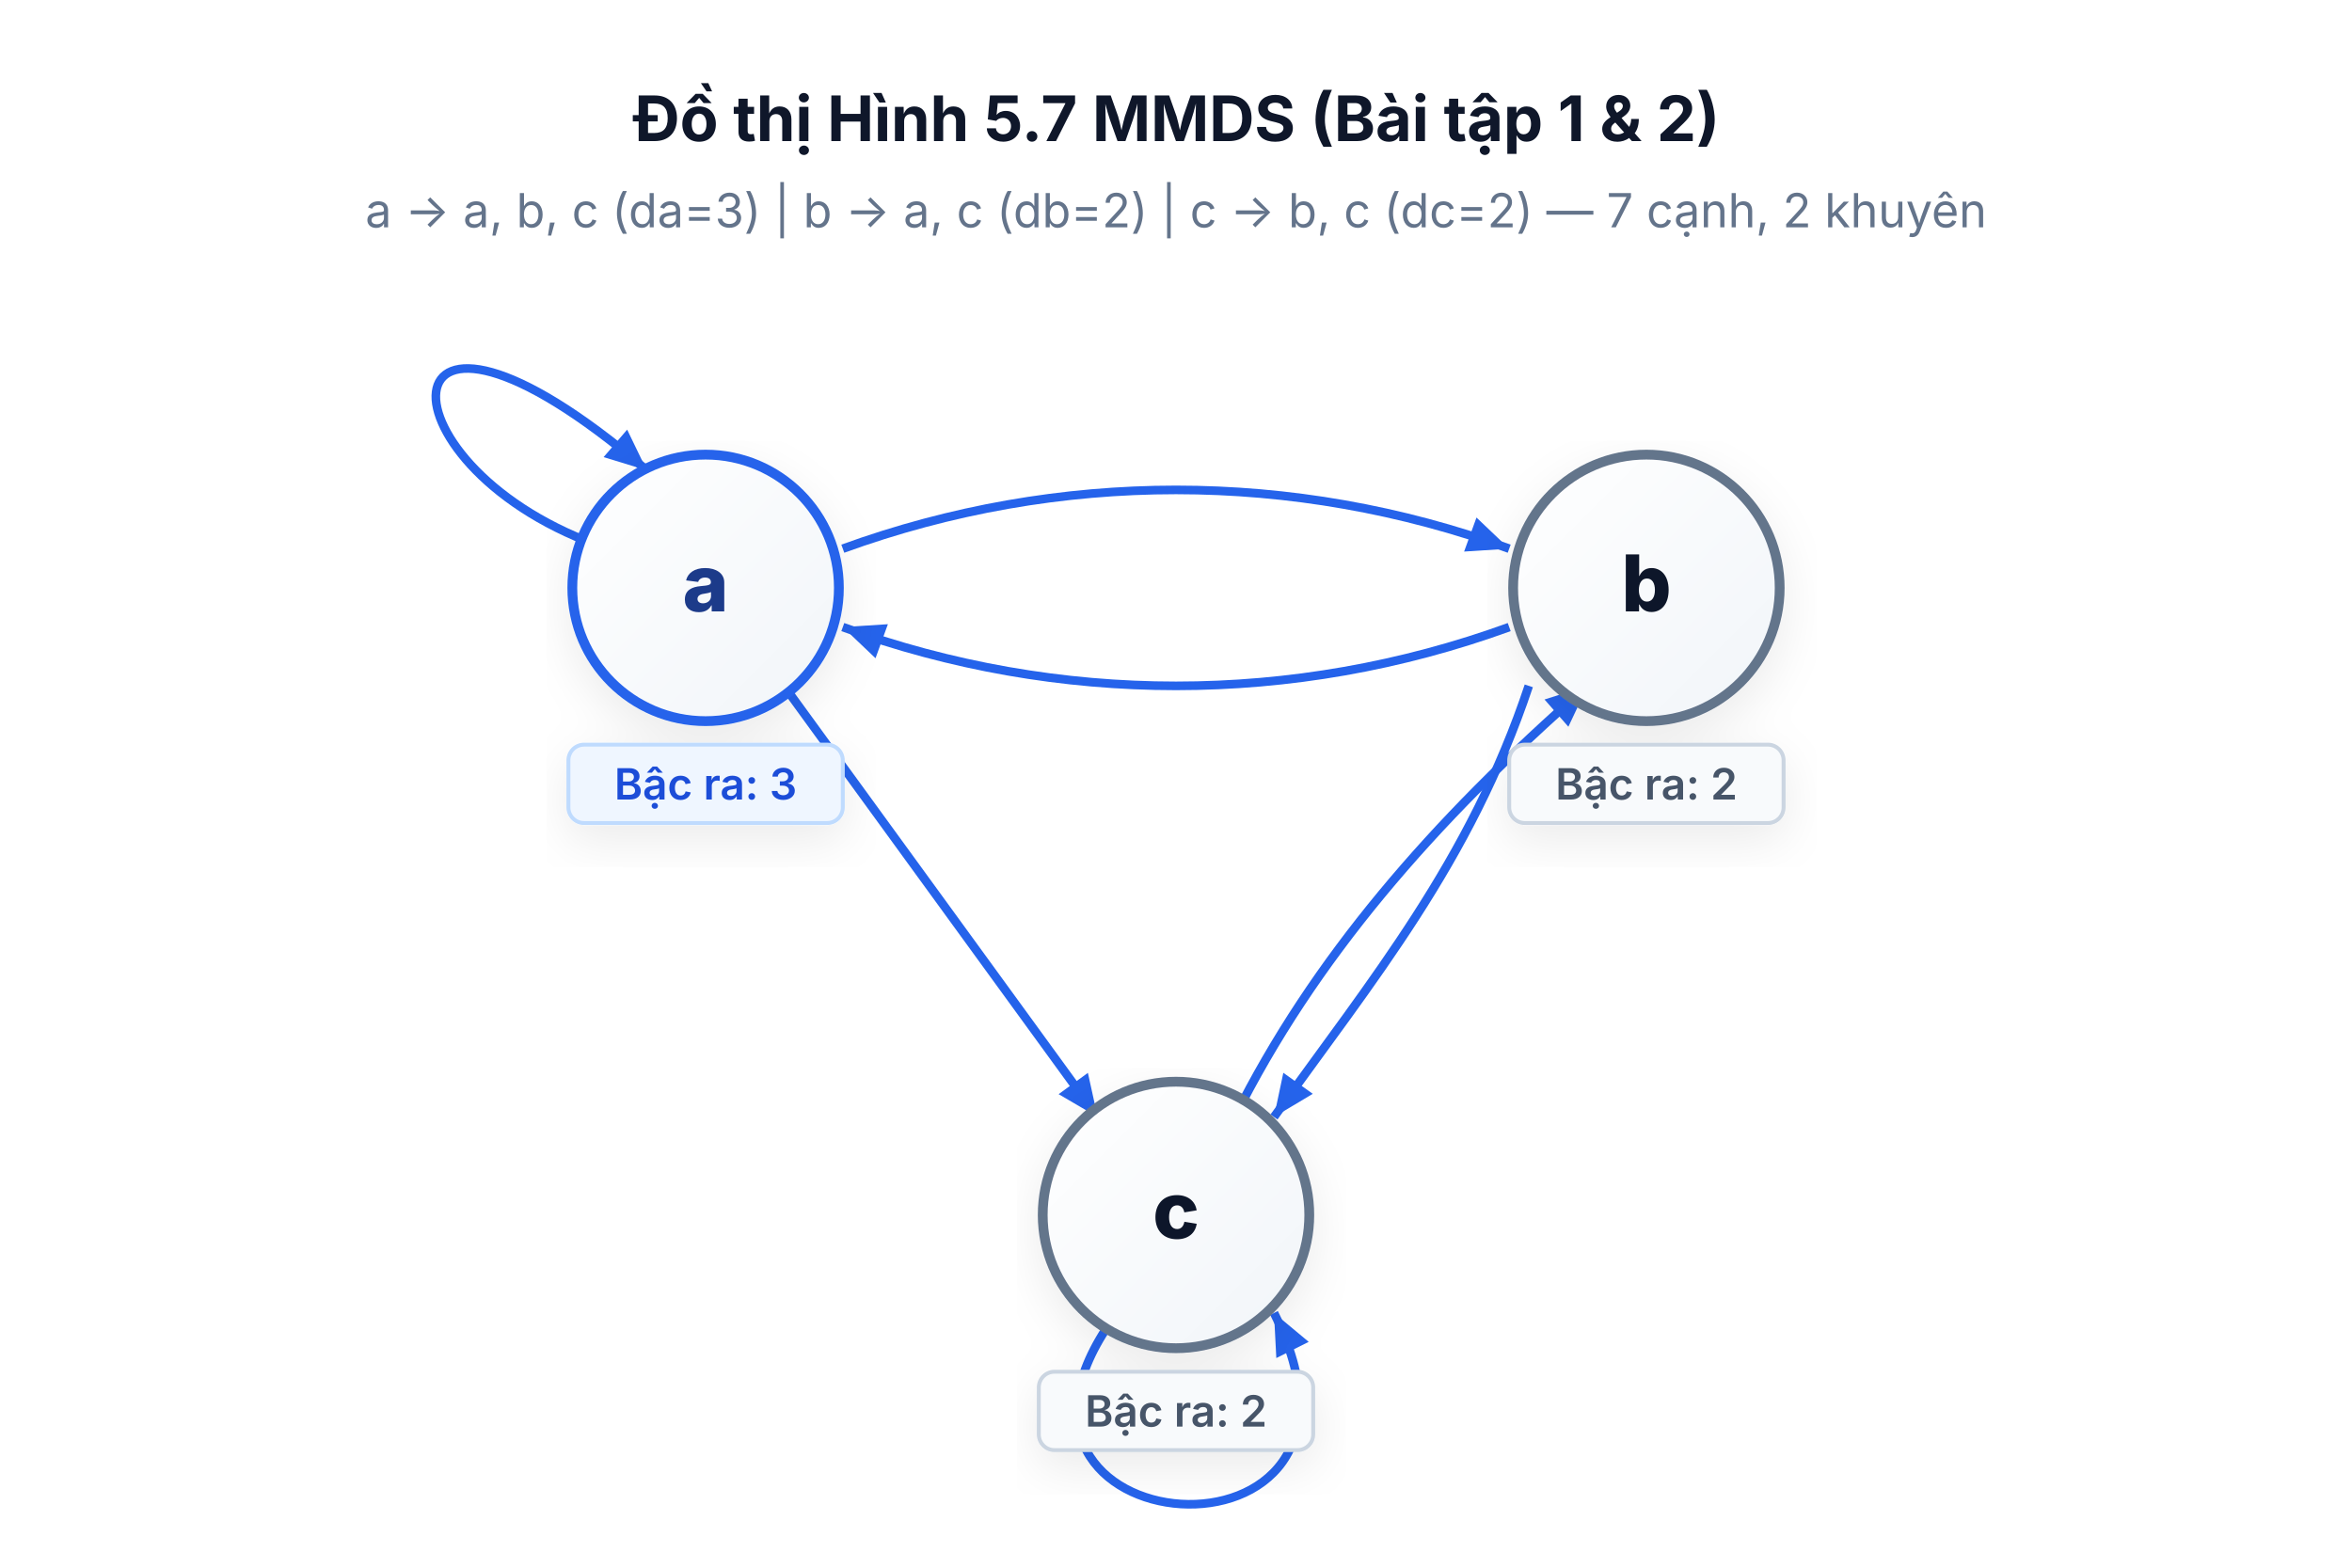
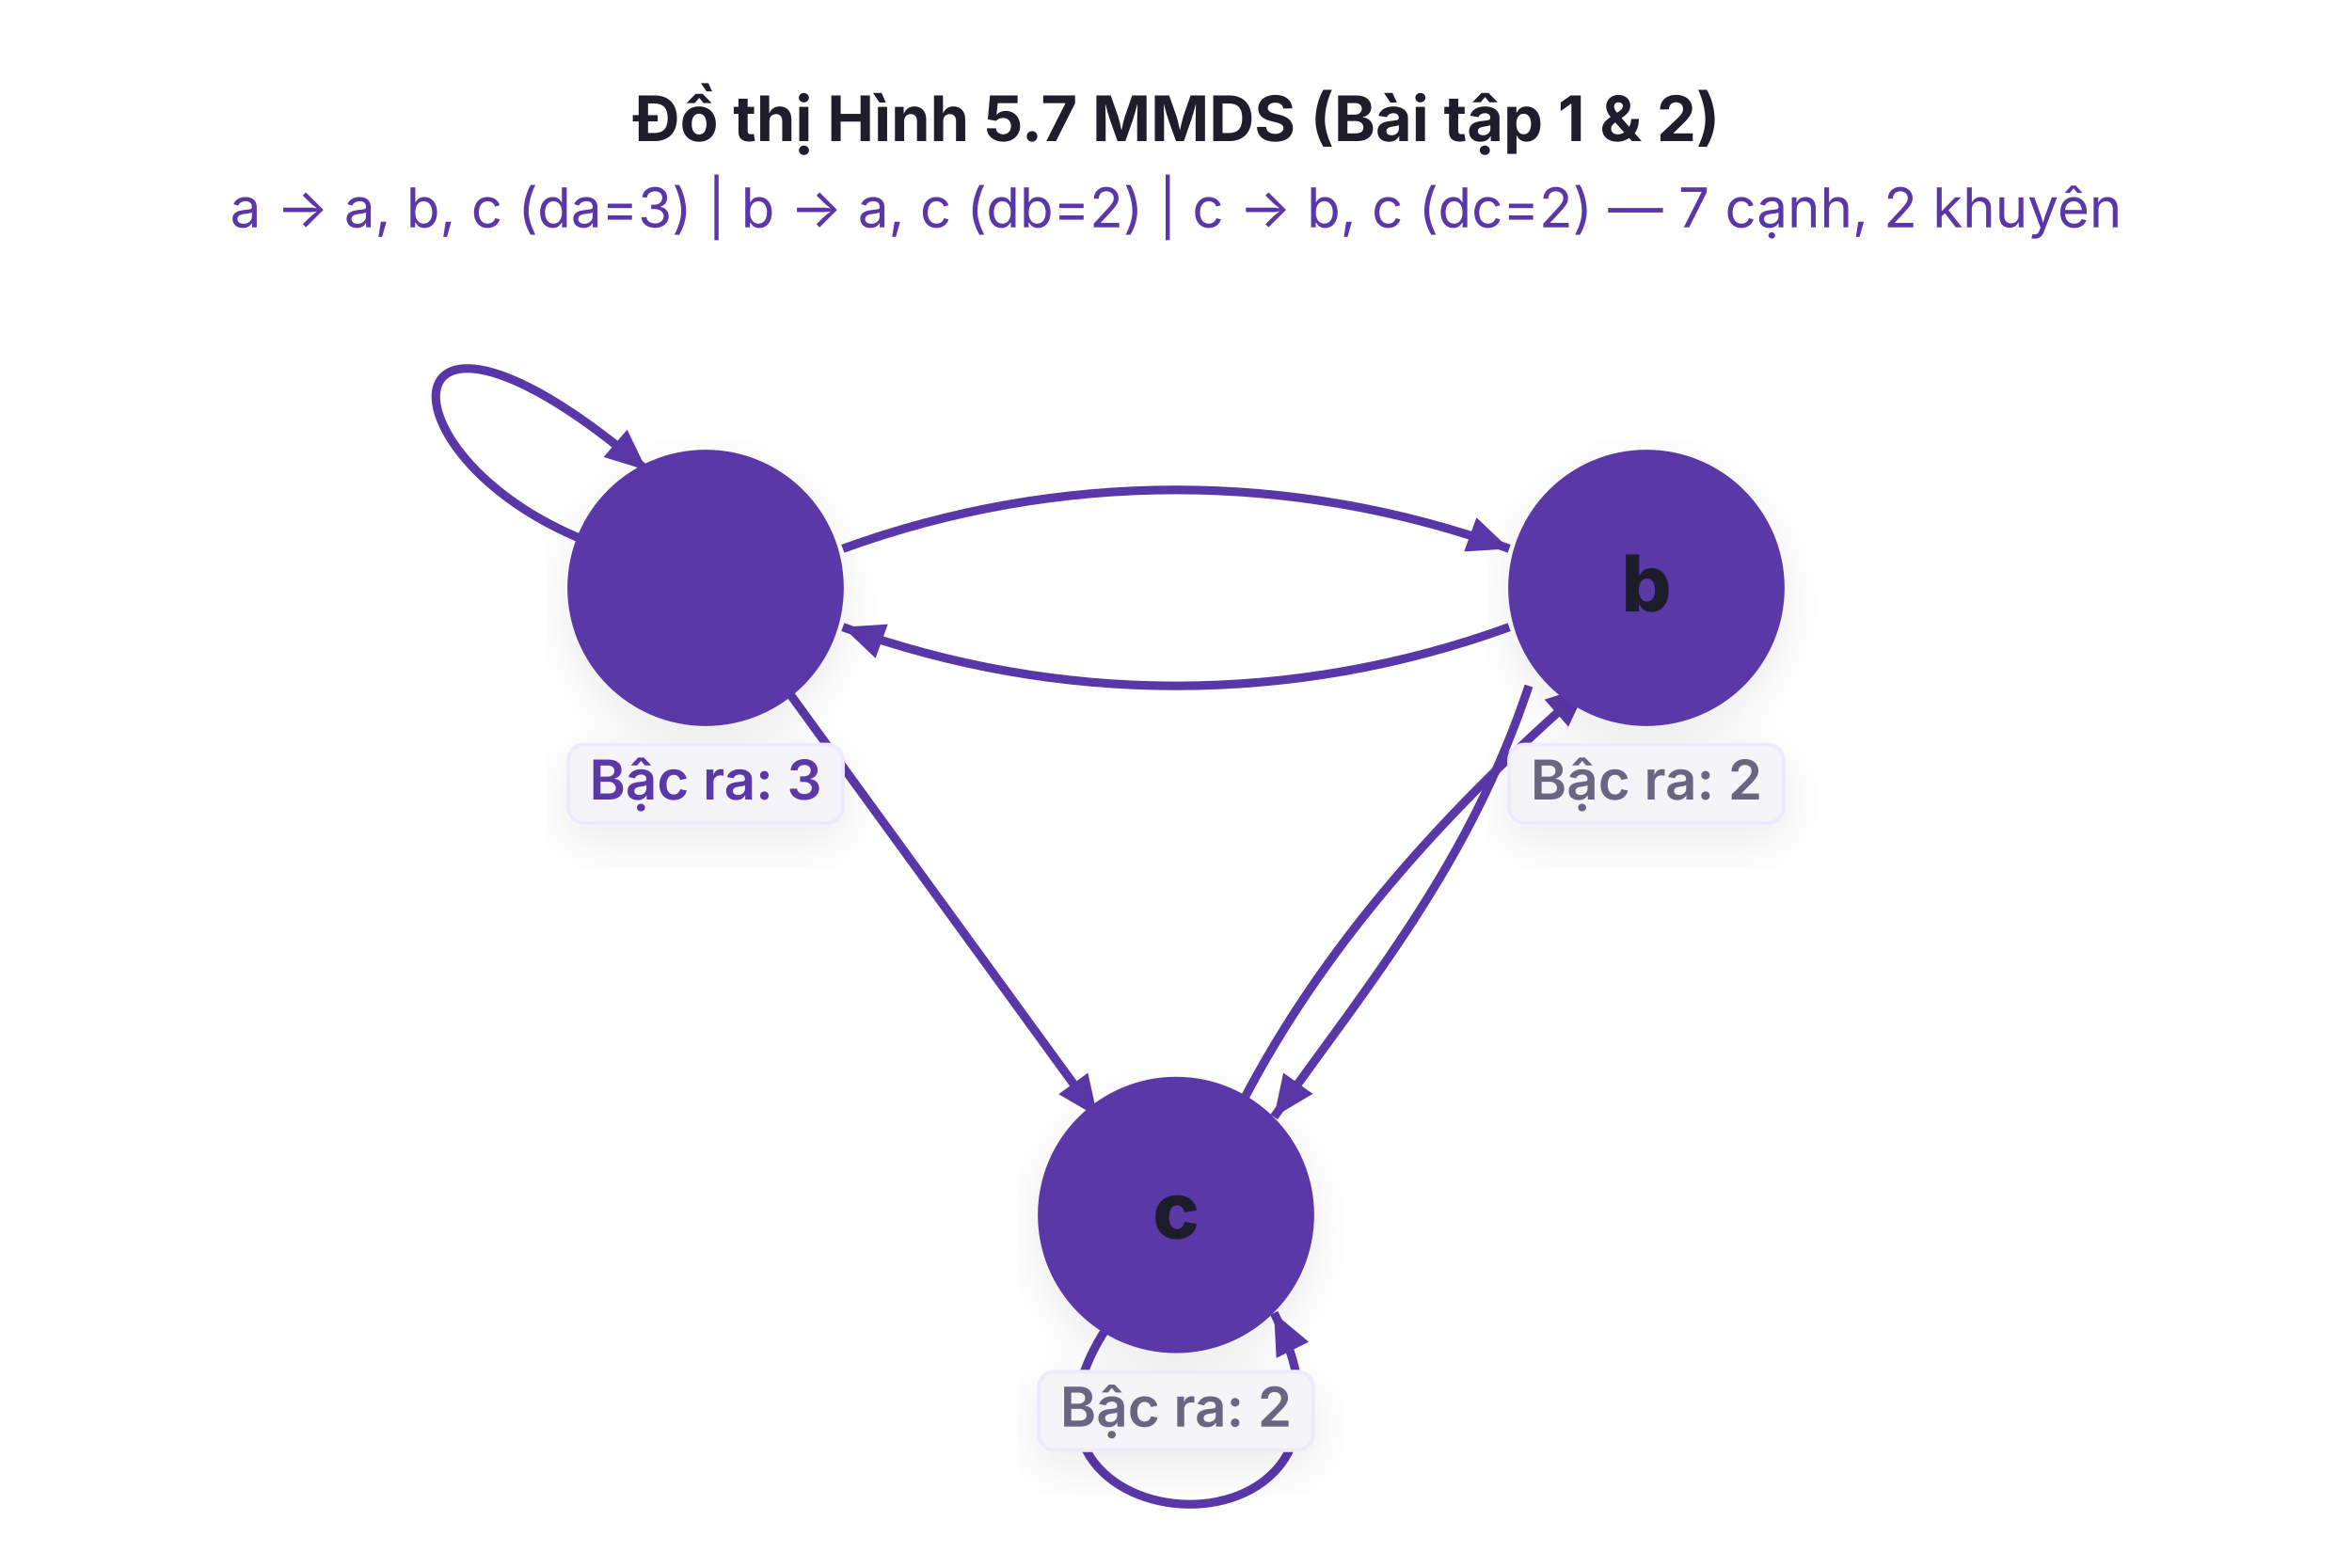
- <svg xmlns="http://www.w3.org/2000/svg" viewBox="0 0 600 400" width="100%" height="100%" style="background:#f8fafc; font-family:'Plus Jakarta Sans', system-ui, -apple-system, sans-serif;">
+ <svg xmlns="http://www.w3.org/2000/svg" viewBox="0 0 600 400" width="100%" height="100%" style="background:#f5f4f9; font-family:'Plus Jakarta Sans', system-ui, -apple-system, sans-serif;">
  <defs>
    <filter id="shadow" x="-8%" y="-8%" width="120%" height="120%">
-       <feDropShadow dx="0" dy="4" stdDeviation="6" flood-color="#0f172a" flood-opacity="0.08" />
+       <feDropShadow dx="0" dy="4" stdDeviation="6" flood-color="#1f1c2b" flood-opacity="0.08" />
    </filter>
    <marker id="arr" viewBox="0 0 10 10" refX="8" refY="5" markerWidth="6" markerHeight="6" orient="auto-start-reverse">
-       <path d="M 0 1.5 L 8 5 L 0 8.5 z" fill="#2563eb" />
+       <path d="M 0 1.5 L 8 5 L 0 8.5 z" fill="#5a37a8" />
    </marker>
    <linearGradient id="nodeGrad" x1="0" y1="0" x2="1" y2="1">
      <stop offset="0%" stop-color="#ffffff" />
-       <stop offset="100%" stop-color="#f1f5f9" />
+       <stop offset="100%" stop-color="#f5f4f9" />
    </linearGradient>
  </defs>
-   <text x="300" y="36" text-anchor="middle" font-size="16" font-weight="700" fill="#0f172a">Đồ thị Hình 5.7 MMDS (Bài tập 1 &amp; 2)</text>
-   <text x="300" y="58" text-anchor="middle" font-size="12" fill="#64748b">a → a, b, c (da=3) | b → a, c (db=2) | c → b, c (dc=2) — 7 cạnh, 2 khuyên</text>
-   <path d="M 155 140 C 95 120, 95 60, 165 120" fill="none" stroke="#2563eb" stroke-width="2.2" marker-end="url(#arr)" />
-   <path d="M 285 335 C 240 395, 360 405, 325 335" fill="none" stroke="#2563eb" stroke-width="2.2" marker-end="url(#arr)" />
-   <path d="M 215 140 C 270 120, 330 120, 385 140" fill="none" stroke="#2563eb" stroke-width="2.2" marker-end="url(#arr)" />
-   <path d="M 385 160 C 330 180, 270 180, 215 160" fill="none" stroke="#2563eb" stroke-width="2.2" marker-end="url(#arr)" />
-   <path d="M 200 175 L 280 285" fill="none" stroke="#2563eb" stroke-width="2.2" marker-end="url(#arr)" />
-   <path d="M 390 175 C 375 220, 350 250, 325 285" fill="none" stroke="#2563eb" stroke-width="2.2" marker-end="url(#arr)" />
-   <path d="M 315 285 C 335 245, 365 210, 405 175" fill="none" stroke="#2563eb" stroke-width="2.2" marker-end="url(#arr)" />
+   <text x="300" y="36" text-anchor="middle" font-size="16" font-weight="700" fill="#1f1c2b">Đồ thị Hình 5.7 MMDS (Bài tập 1 &amp; 2)</text>
+   <text x="300" y="58" text-anchor="middle" font-size="14" fill="#5a37a8">a → a, b, c (da=3) | b → a, c (db=2) | c → b, c (dc=2) — 7 cạnh, 2 khuyên</text>
+   <path d="M 155 140 C 95 120, 95 60, 165 120" fill="none" stroke="#5a37a8" stroke-width="2.2" marker-end="url(#arr)" />
+   <path d="M 285 335 C 240 395, 360 405, 325 335" fill="none" stroke="#5a37a8" stroke-width="2.2" marker-end="url(#arr)" />
+   <path d="M 215 140 C 270 120, 330 120, 385 140" fill="none" stroke="#5a37a8" stroke-width="2.2" marker-end="url(#arr)" />
+   <path d="M 385 160 C 330 180, 270 180, 215 160" fill="none" stroke="#5a37a8" stroke-width="2.2" marker-end="url(#arr)" />
+   <path d="M 200 175 L 280 285" fill="none" stroke="#5a37a8" stroke-width="2.2" marker-end="url(#arr)" />
+   <path d="M 390 175 C 375 220, 350 250, 325 285" fill="none" stroke="#5a37a8" stroke-width="2.2" marker-end="url(#arr)" />
+   <path d="M 315 285 C 335 245, 365 210, 405 175" fill="none" stroke="#5a37a8" stroke-width="2.2" marker-end="url(#arr)" />
  <g transform="translate(180, 150)" filter="url(#shadow)">
-     <circle r="34" fill="url(#nodeGrad)" stroke="#2563eb" stroke-width="2.5" />
-     <text y="6" text-anchor="middle" font-size="20" font-weight="800" fill="#1e3a8a">a</text>
-     <rect x="-35" y="40" width="70" height="20" rx="4" fill="#eff6ff" stroke="#bfdbfe" stroke-width="1" />
-     <text y="54" text-anchor="middle" font-size="11" font-weight="600" fill="#1d4ed8">Bậc ra: 3</text>
+     <circle r="34" fill="#5a37a8" stroke="#5a37a8" stroke-width="2.5" />
+     <text y="6" text-anchor="middle" font-size="20" font-weight="800" fill="#5a37a8">a</text>
+     <rect x="-35" y="40" width="70" height="20" rx="4" fill="#f5f4f9" stroke="#eee9fb" stroke-width="1" />
+     <text y="54" text-anchor="middle" font-size="14" font-weight="600" fill="#5a37a8">Bậc ra: 3</text>
  </g>
  <g transform="translate(420, 150)" filter="url(#shadow)">
-     <circle r="34" fill="url(#nodeGrad)" stroke="#64748b" stroke-width="2.5" />
-     <text y="6" text-anchor="middle" font-size="20" font-weight="800" fill="#0f172a">b</text>
-     <rect x="-35" y="40" width="70" height="20" rx="4" fill="#f8fafc" stroke="#cbd5e1" stroke-width="1" />
-     <text y="54" text-anchor="middle" font-size="11" font-weight="600" fill="#475569">Bậc ra: 2</text>
+     <circle r="34" fill="#5a37a8" stroke="#5a37a8" stroke-width="2.5" />
+     <text y="6" text-anchor="middle" font-size="20" font-weight="800" fill="#1f1c2b">b</text>
+     <rect x="-35" y="40" width="70" height="20" rx="4" fill="#f5f4f9" stroke="#eee9fb" stroke-width="1" />
+     <text y="54" text-anchor="middle" font-size="14" font-weight="600" fill="#6b6580">Bậc ra: 2</text>
  </g>
  <g transform="translate(300, 310)" filter="url(#shadow)">
-     <circle r="34" fill="url(#nodeGrad)" stroke="#64748b" stroke-width="2.5" />
-     <text y="6" text-anchor="middle" font-size="20" font-weight="800" fill="#0f172a">c</text>
-     <rect x="-35" y="40" width="70" height="20" rx="4" fill="#f8fafc" stroke="#cbd5e1" stroke-width="1" />
-     <text y="54" text-anchor="middle" font-size="11" font-weight="600" fill="#475569">Bậc ra: 2</text>
+     <circle r="34" fill="#5a37a8" stroke="#5a37a8" stroke-width="2.5" />
+     <text y="6" text-anchor="middle" font-size="20" font-weight="800" fill="#1f1c2b">c</text>
+     <rect x="-35" y="40" width="70" height="20" rx="4" fill="#f5f4f9" stroke="#eee9fb" stroke-width="1" />
+     <text y="54" text-anchor="middle" font-size="14" font-weight="600" fill="#6b6580">Bậc ra: 2</text>
  </g>
</svg>
